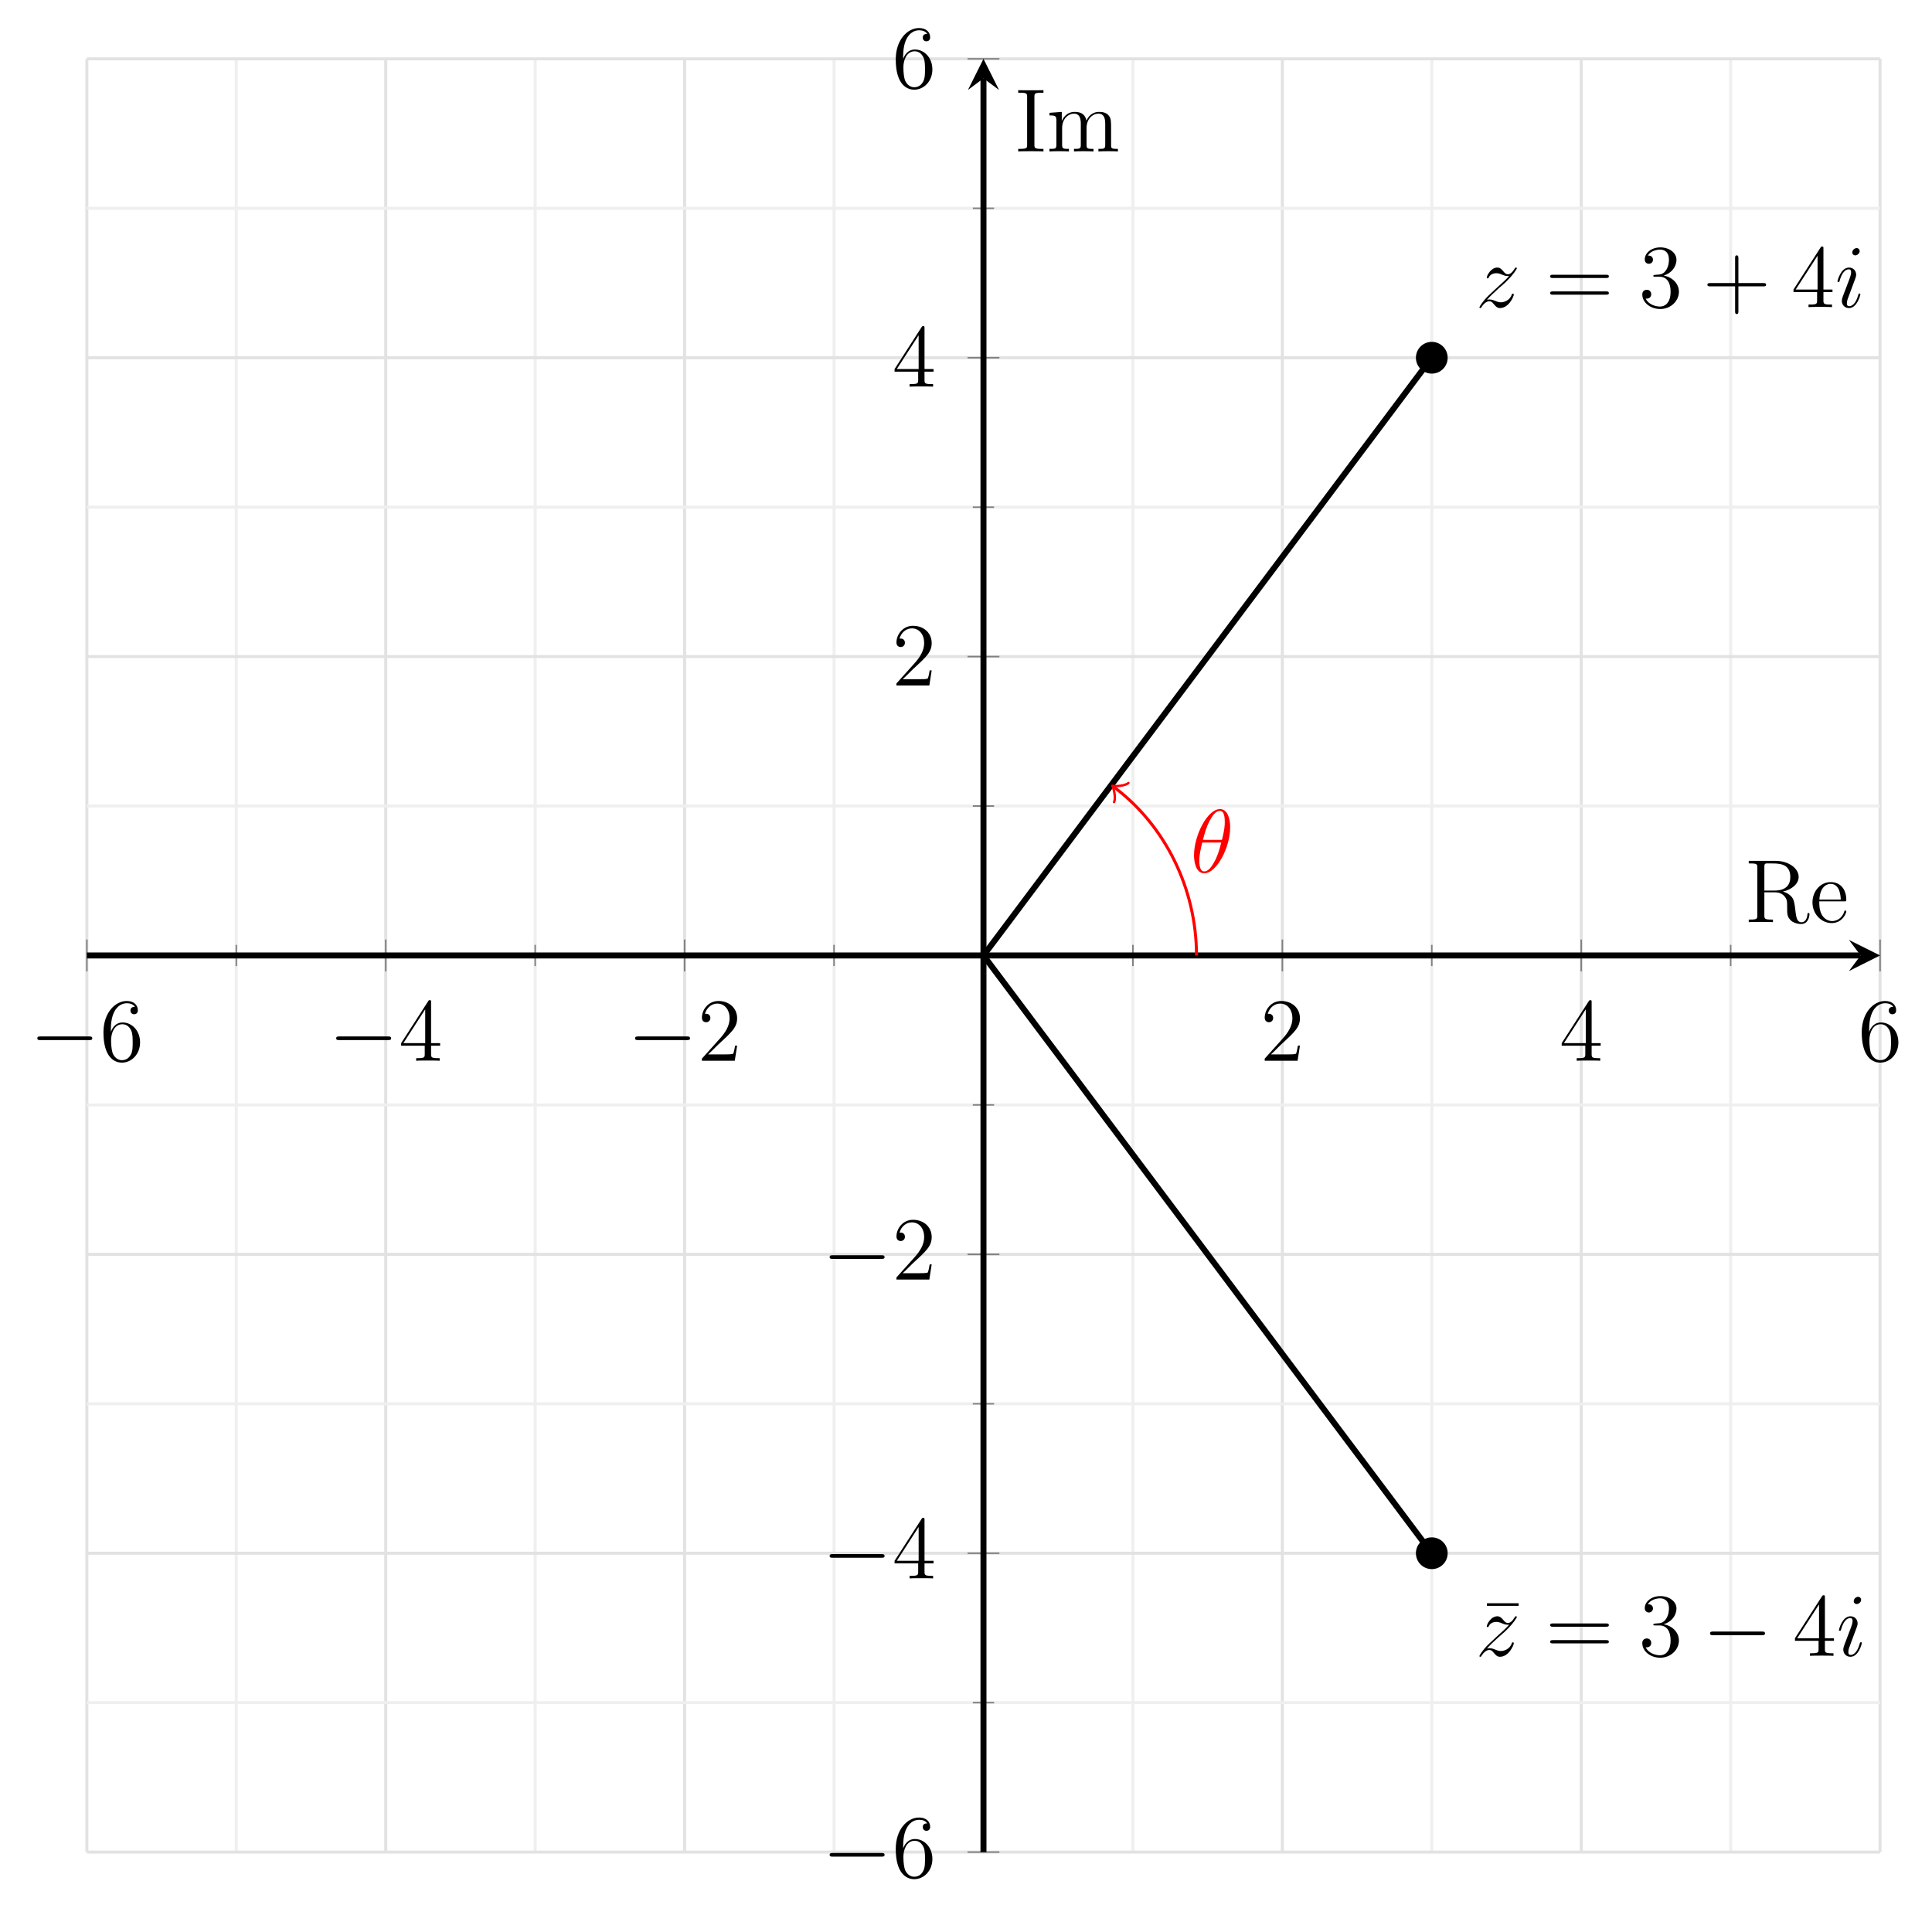
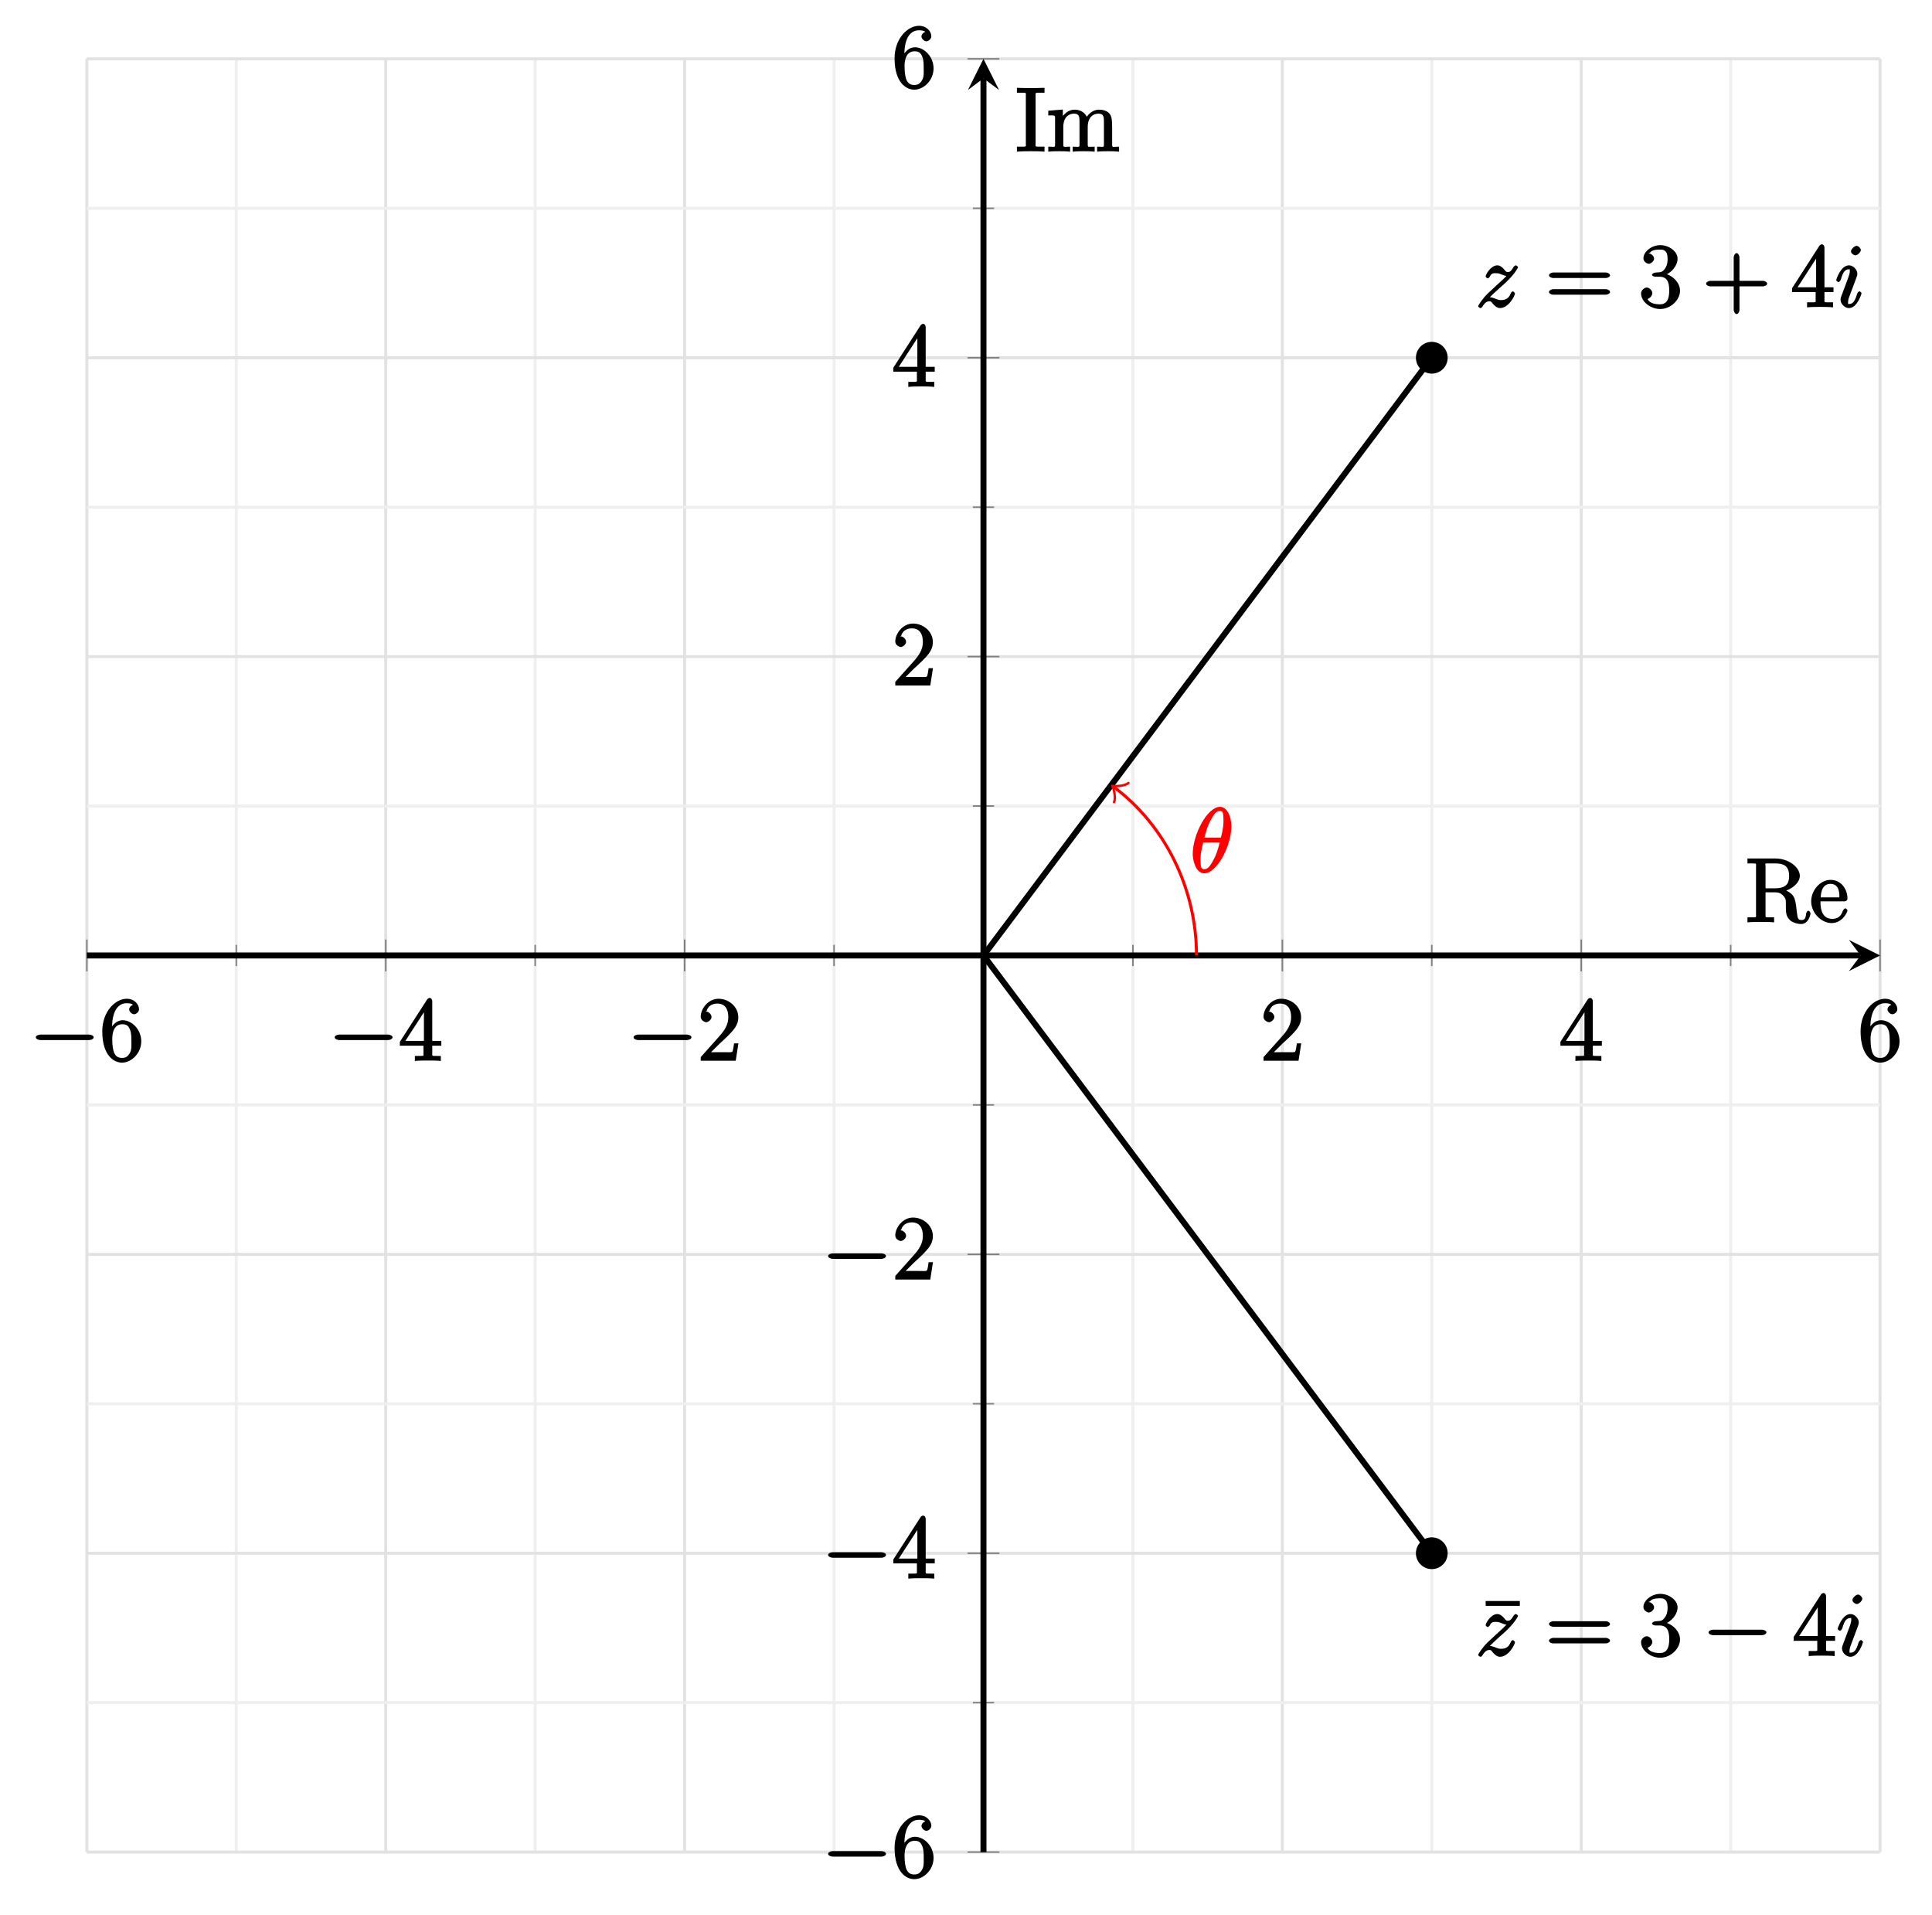
<svg xmlns="http://www.w3.org/2000/svg" xmlns:xlink="http://www.w3.org/1999/xlink" width="257.1pt" height="254.8pt" viewBox="0 0 257.1 254.8" version="1.1">
  <defs>
    <g>
      <symbol overflow="visible" id="glyph0-0">
        <path style="stroke:none;" d="" />
      </symbol>
      <symbol overflow="visible" id="glyph0-1">
-         <path style="stroke:none;" d="M 7.875 -2.75 C 8.078 -2.75 8.297 -2.75 8.297 -2.984 C 8.297 -3.234 8.078 -3.234 7.875 -3.234 L 1.406 -3.234 C 1.203 -3.234 0.984 -3.234 0.984 -2.984 C 0.984 -2.75 1.203 -2.75 1.406 -2.75 Z M 7.875 -2.75 " />
+         <path style="stroke:none;" d="M 7.875 -2.75 C 8.078 -2.75 8.484 -2.875 8.484 -3.125 C 8.484 -3.359 8.078 -3.484 7.875 -3.484 L 1.406 -3.484 C 1.203 -3.484 0.781 -3.359 0.781 -3.125 C 0.781 -2.875 1.203 -2.75 1.406 -2.75 Z M 7.875 -2.75 " />
      </symbol>
      <symbol overflow="visible" id="glyph1-0">
        <path style="stroke:none;" d="" />
      </symbol>
      <symbol overflow="visible" id="glyph1-1">
-         <path style="stroke:none;" d="M 1.469 -4.156 C 1.469 -7.188 2.938 -7.656 3.578 -7.656 C 4.016 -7.656 4.453 -7.531 4.672 -7.172 C 4.531 -7.172 4.078 -7.172 4.078 -6.688 C 4.078 -6.422 4.25 -6.188 4.562 -6.188 C 4.859 -6.188 5.062 -6.375 5.062 -6.719 C 5.062 -7.344 4.609 -7.953 3.578 -7.953 C 2.062 -7.953 0.484 -6.406 0.484 -3.781 C 0.484 -0.484 1.922 0.25 2.938 0.25 C 4.25 0.25 5.359 -0.891 5.359 -2.438 C 5.359 -4.031 4.25 -5.094 3.047 -5.094 C 1.984 -5.094 1.594 -4.172 1.469 -3.844 Z M 2.938 -0.078 C 2.188 -0.078 1.828 -0.734 1.719 -0.984 C 1.609 -1.297 1.5 -1.891 1.5 -2.719 C 1.5 -3.672 1.922 -4.859 3 -4.859 C 3.656 -4.859 4 -4.406 4.188 -4 C 4.375 -3.562 4.375 -2.969 4.375 -2.453 C 4.375 -1.844 4.375 -1.297 4.141 -0.844 C 3.844 -0.281 3.422 -0.078 2.938 -0.078 Z M 2.938 -0.078 " />
+         <path style="stroke:none;" d="M 1.625 -4.297 C 1.625 -7.328 2.938 -7.656 3.578 -7.656 C 4.016 -7.656 4.328 -7.562 4.391 -7.469 C 4.531 -7.469 3.906 -7.312 3.906 -6.828 C 3.906 -6.562 4.25 -6.188 4.562 -6.188 C 4.859 -6.188 5.219 -6.516 5.219 -6.859 C 5.219 -7.484 4.609 -8.25 3.578 -8.25 C 2.062 -8.25 0.328 -6.547 0.328 -3.922 C 0.328 -0.641 1.922 0.25 2.938 0.25 C 4.25 0.25 5.516 -1.031 5.516 -2.578 C 5.516 -4.172 4.25 -5.391 3.047 -5.391 C 1.984 -5.391 1.422 -4.312 1.297 -3.984 L 1.625 -3.984 Z M 2.938 -0.375 C 2.188 -0.375 1.984 -0.891 1.875 -1.141 C 1.766 -1.453 1.656 -2.031 1.656 -2.875 C 1.656 -3.812 1.922 -4.859 3 -4.859 C 3.656 -4.859 3.844 -4.547 4.016 -4.141 C 4.203 -3.703 4.203 -3.109 4.203 -2.594 C 4.203 -1.984 4.25 -1.547 4.031 -1.094 C 3.734 -0.531 3.422 -0.375 2.938 -0.375 Z M 2.938 -0.375 " />
      </symbol>
      <symbol overflow="visible" id="glyph1-2">
-         <path style="stroke:none;" d="M 4.312 -7.781 C 4.312 -8.016 4.312 -8.062 4.141 -8.062 C 4.047 -8.062 4.016 -8.062 3.922 -7.922 L 0.328 -2.344 L 0.328 -2 L 3.469 -2 L 3.469 -0.906 C 3.469 -0.469 3.438 -0.344 2.562 -0.344 L 2.328 -0.344 L 2.328 0 C 2.609 -0.031 3.547 -0.031 3.891 -0.031 C 4.219 -0.031 5.172 -0.031 5.453 0 L 5.453 -0.344 L 5.219 -0.344 C 4.344 -0.344 4.312 -0.469 4.312 -0.906 L 4.312 -2 L 5.516 -2 L 5.516 -2.344 L 4.312 -2.344 Z M 3.531 -6.844 L 3.531 -2.344 L 0.625 -2.344 Z M 3.531 -6.844 " />
+         <path style="stroke:none;" d="M 4.469 -7.922 C 4.469 -8.156 4.312 -8.359 4.141 -8.359 C 4.047 -8.359 3.891 -8.312 3.797 -8.172 L 0.156 -2.516 L 0.156 -2 L 3.297 -2 L 3.297 -1.047 C 3.297 -0.609 3.438 -0.641 2.562 -0.641 L 2.156 -0.641 L 2.156 0.031 C 2.609 -0.031 3.547 -0.031 3.891 -0.031 C 4.219 -0.031 5.172 -0.031 5.609 0.031 L 5.609 -0.641 L 5.219 -0.641 C 4.344 -0.641 4.469 -0.609 4.469 -1.047 L 4.469 -2 L 5.672 -2 L 5.672 -2.641 L 4.469 -2.641 Z M 3.359 -7 L 3.359 -2.641 L 0.891 -2.641 L 3.641 -6.891 Z M 3.359 -7 " />
      </symbol>
      <symbol overflow="visible" id="glyph1-3">
-         <path style="stroke:none;" d="M 5.266 -2.016 L 5 -2.016 C 4.953 -1.812 4.859 -1.141 4.75 -0.953 C 4.656 -0.844 3.984 -0.844 3.625 -0.844 L 1.406 -0.844 C 1.734 -1.125 2.469 -1.891 2.766 -2.172 C 4.594 -3.844 5.266 -4.469 5.266 -5.656 C 5.266 -7.031 4.172 -7.953 2.781 -7.953 C 1.406 -7.953 0.578 -6.766 0.578 -5.734 C 0.578 -5.125 1.109 -5.125 1.141 -5.125 C 1.406 -5.125 1.703 -5.312 1.703 -5.688 C 1.703 -6.031 1.484 -6.25 1.141 -6.25 C 1.047 -6.25 1.016 -6.25 0.984 -6.234 C 1.203 -7.047 1.859 -7.609 2.625 -7.609 C 3.641 -7.609 4.266 -6.75 4.266 -5.656 C 4.266 -4.641 3.688 -3.75 3 -2.984 L 0.578 -0.281 L 0.578 0 L 4.953 0 Z M 5.266 -2.016 " />
+         <path style="stroke:none;" d="M 5.266 -2.312 L 4.859 -2.312 C 4.797 -1.953 4.75 -1.406 4.625 -1.203 C 4.547 -1.094 3.984 -1.141 3.625 -1.141 L 1.406 -1.141 L 1.516 -0.891 C 1.844 -1.156 2.562 -1.922 2.875 -2.219 C 4.703 -3.891 5.422 -4.609 5.422 -5.797 C 5.422 -7.172 4.172 -8.25 2.781 -8.25 C 1.406 -8.25 0.422 -6.906 0.422 -5.875 C 0.422 -5.266 1.109 -5.125 1.141 -5.125 C 1.406 -5.125 1.859 -5.453 1.859 -5.828 C 1.859 -6.172 1.484 -6.547 1.141 -6.547 C 1.047 -6.547 1.016 -6.547 1.203 -6.609 C 1.359 -7.203 1.859 -7.609 2.625 -7.609 C 3.641 -7.609 4.094 -6.891 4.094 -5.797 C 4.094 -4.781 3.562 -4 2.875 -3.234 L 0.422 -0.484 L 0.422 0 L 5.078 0 L 5.438 -2.312 Z M 5.266 -2.312 " />
      </symbol>
      <symbol overflow="visible" id="glyph1-4">
-         <path style="stroke:none;" d="M 8.062 -3.875 C 8.234 -3.875 8.453 -3.875 8.453 -4.094 C 8.453 -4.312 8.25 -4.312 8.062 -4.312 L 1.031 -4.312 C 0.859 -4.312 0.641 -4.312 0.641 -4.094 C 0.641 -3.875 0.844 -3.875 1.031 -3.875 Z M 8.062 -1.656 C 8.234 -1.656 8.453 -1.656 8.453 -1.859 C 8.453 -2.094 8.25 -2.094 8.062 -2.094 L 1.031 -2.094 C 0.859 -2.094 0.641 -2.094 0.641 -1.875 C 0.641 -1.656 0.844 -1.656 1.031 -1.656 Z M 8.062 -1.656 " />
+         <path style="stroke:none;" d="M 8.062 -3.875 C 8.234 -3.875 8.609 -4.016 8.609 -4.234 C 8.609 -4.453 8.25 -4.609 8.062 -4.609 L 1.031 -4.609 C 0.859 -4.609 0.484 -4.453 0.484 -4.25 C 0.484 -4.016 0.844 -3.875 1.031 -3.875 Z M 8.062 -1.656 C 8.234 -1.656 8.609 -1.797 8.609 -2.016 C 8.609 -2.234 8.25 -2.391 8.062 -2.391 L 1.031 -2.391 C 0.859 -2.391 0.484 -2.234 0.484 -2.016 C 0.484 -1.797 0.844 -1.656 1.031 -1.656 Z M 8.062 -1.656 " />
      </symbol>
      <symbol overflow="visible" id="glyph1-5">
-         <path style="stroke:none;" d="M 2.203 -4.297 C 2 -4.281 1.953 -4.266 1.953 -4.156 C 1.953 -4.047 2.016 -4.047 2.219 -4.047 L 2.766 -4.047 C 3.797 -4.047 4.25 -3.203 4.25 -2.062 C 4.25 -0.484 3.438 -0.078 2.844 -0.078 C 2.266 -0.078 1.297 -0.344 0.938 -1.141 C 1.328 -1.078 1.672 -1.297 1.672 -1.719 C 1.672 -2.062 1.422 -2.312 1.094 -2.312 C 0.797 -2.312 0.484 -2.141 0.484 -1.688 C 0.484 -0.625 1.547 0.25 2.875 0.25 C 4.297 0.25 5.359 -0.844 5.359 -2.047 C 5.359 -3.141 4.469 -4 3.328 -4.203 C 4.359 -4.5 5.031 -5.375 5.031 -6.312 C 5.031 -7.25 4.047 -7.953 2.891 -7.953 C 1.703 -7.953 0.812 -7.219 0.812 -6.344 C 0.812 -5.875 1.188 -5.766 1.359 -5.766 C 1.609 -5.766 1.906 -5.953 1.906 -6.312 C 1.906 -6.688 1.609 -6.859 1.344 -6.859 C 1.281 -6.859 1.25 -6.859 1.219 -6.844 C 1.672 -7.656 2.797 -7.656 2.859 -7.656 C 3.25 -7.656 4.031 -7.484 4.031 -6.312 C 4.031 -6.078 4 -5.422 3.641 -4.906 C 3.281 -4.375 2.875 -4.344 2.562 -4.328 Z M 2.203 -4.297 " />
+         <path style="stroke:none;" d="M 2.203 -4.594 C 2 -4.578 1.781 -4.406 1.781 -4.297 C 1.781 -4.188 2.016 -4.047 2.219 -4.047 L 2.766 -4.047 C 3.797 -4.047 4.078 -3.344 4.078 -2.203 C 4.078 -0.641 3.438 -0.375 2.844 -0.375 C 2.266 -0.375 1.453 -0.484 1.188 -1.094 C 1.328 -1.078 1.828 -1.438 1.828 -1.859 C 1.828 -2.219 1.422 -2.609 1.094 -2.609 C 0.797 -2.609 0.328 -2.281 0.328 -1.828 C 0.328 -0.766 1.547 0.25 2.875 0.25 C 4.297 0.25 5.516 -0.984 5.516 -2.188 C 5.516 -3.281 4.469 -4.297 3.328 -4.5 L 3.328 -4.203 C 4.359 -4.5 5.188 -5.516 5.188 -6.453 C 5.188 -7.406 4.047 -8.25 2.891 -8.25 C 1.703 -8.25 0.641 -7.359 0.641 -6.484 C 0.641 -6.016 1.188 -5.766 1.359 -5.766 C 1.609 -5.766 2.062 -6.094 2.062 -6.453 C 2.062 -6.844 1.609 -7.156 1.344 -7.156 C 1.281 -7.156 1.25 -7.156 1.531 -7.25 C 1.781 -7.703 2.797 -7.656 2.859 -7.656 C 3.25 -7.656 3.859 -7.625 3.859 -6.453 C 3.859 -6.234 3.875 -5.672 3.531 -5.156 C 3.172 -4.625 2.875 -4.641 2.562 -4.625 Z M 2.203 -4.594 " />
      </symbol>
      <symbol overflow="visible" id="glyph1-6">
-         <path style="stroke:none;" d="M 4.766 -2.766 L 8.062 -2.766 C 8.234 -2.766 8.453 -2.766 8.453 -2.969 C 8.453 -3.203 8.25 -3.203 8.062 -3.203 L 4.766 -3.203 L 4.766 -6.5 C 4.766 -6.672 4.766 -6.891 4.547 -6.891 C 4.328 -6.891 4.328 -6.688 4.328 -6.5 L 4.328 -3.203 L 1.031 -3.203 C 0.859 -3.203 0.641 -3.203 0.641 -2.984 C 0.641 -2.766 0.844 -2.766 1.031 -2.766 L 4.328 -2.766 L 4.328 0.531 C 4.328 0.703 4.328 0.922 4.547 0.922 C 4.766 0.922 4.766 0.719 4.766 0.531 Z M 4.766 -2.766 " />
+         <path style="stroke:none;" d="M 4.766 -2.766 L 8.062 -2.766 C 8.234 -2.766 8.609 -2.906 8.609 -3.125 C 8.609 -3.344 8.25 -3.5 8.062 -3.5 L 4.922 -3.5 L 4.922 -6.641 C 4.922 -6.812 4.766 -7.188 4.547 -7.188 C 4.328 -7.188 4.156 -6.828 4.156 -6.641 L 4.156 -3.5 L 1.031 -3.5 C 0.859 -3.5 0.484 -3.344 0.484 -3.125 C 0.484 -2.906 0.844 -2.766 1.031 -2.766 L 4.156 -2.766 L 4.156 0.391 C 4.156 0.562 4.328 0.922 4.547 0.922 C 4.766 0.922 4.922 0.578 4.922 0.391 L 4.922 -2.766 Z M 4.766 -2.766 " />
      </symbol>
      <symbol overflow="visible" id="glyph1-7">
-         <path style="stroke:none;" d="M 5.031 -6.656 L 5.031 -7 L 0.812 -7 L 0.812 -6.656 Z M 5.031 -6.656 " />
+         <path style="stroke:none;" d="M 5.188 -6.797 L 5.188 -7.297 L 0.641 -7.297 L 0.641 -6.656 L 5.188 -6.656 Z M 5.188 -6.797 " />
      </symbol>
      <symbol overflow="visible" id="glyph2-0">
        <path style="stroke:none;" d="" />
      </symbol>
      <symbol overflow="visible" id="glyph2-1">
-         <path style="stroke:none;" d="M 1.516 -0.969 C 2.031 -1.547 2.453 -1.922 3.047 -2.469 C 3.766 -3.078 4.078 -3.375 4.25 -3.562 C 5.078 -4.391 5.5 -5.078 5.5 -5.172 C 5.5 -5.266 5.406 -5.266 5.375 -5.266 C 5.297 -5.266 5.266 -5.219 5.219 -5.141 C 4.906 -4.625 4.625 -4.375 4.312 -4.375 C 4.062 -4.375 3.938 -4.484 3.703 -4.766 C 3.453 -5.062 3.25 -5.266 2.906 -5.266 C 2.031 -5.266 1.5 -4.188 1.5 -3.938 C 1.5 -3.891 1.516 -3.828 1.625 -3.828 C 1.719 -3.828 1.734 -3.875 1.766 -3.953 C 1.969 -4.438 2.547 -4.516 2.766 -4.516 C 3.031 -4.516 3.266 -4.438 3.516 -4.328 C 3.969 -4.141 4.156 -4.141 4.281 -4.141 C 4.359 -4.141 4.406 -4.141 4.469 -4.141 C 4.078 -3.688 3.438 -3.109 2.891 -2.625 L 1.688 -1.5 C 0.953 -0.766 0.516 -0.062 0.516 0.031 C 0.516 0.094 0.578 0.125 0.641 0.125 C 0.719 0.125 0.734 0.109 0.812 -0.031 C 1 -0.328 1.391 -0.781 1.828 -0.781 C 2.078 -0.781 2.203 -0.688 2.438 -0.391 C 2.672 -0.125 2.875 0.125 3.25 0.125 C 4.422 0.125 5.094 -1.406 5.094 -1.672 C 5.094 -1.719 5.078 -1.797 4.953 -1.797 C 4.859 -1.797 4.859 -1.75 4.812 -1.625 C 4.547 -0.922 3.844 -0.641 3.375 -0.641 C 3.125 -0.641 2.891 -0.719 2.641 -0.828 C 2.156 -1.016 2.031 -1.016 1.875 -1.016 C 1.75 -1.016 1.625 -1.016 1.516 -0.969 Z M 1.516 -0.969 " />
+         <path style="stroke:none;" d="M 1.625 -1 C 2.141 -1.594 2.562 -1.953 3.156 -2.5 C 3.875 -3.125 4.188 -3.422 4.344 -3.594 C 5.188 -4.422 5.656 -5.219 5.656 -5.312 C 5.656 -5.422 5.406 -5.562 5.375 -5.562 C 5.297 -5.562 5.156 -5.469 5.094 -5.391 C 4.797 -4.875 4.625 -4.672 4.312 -4.672 C 4.062 -4.672 4.047 -4.734 3.812 -5.016 C 3.562 -5.312 3.25 -5.562 2.906 -5.562 C 2.031 -5.562 1.344 -4.328 1.344 -4.078 C 1.344 -4.047 1.516 -3.828 1.625 -3.828 C 1.719 -3.828 1.891 -4.016 1.922 -4.094 C 2.125 -4.578 2.547 -4.516 2.766 -4.516 C 3.031 -4.516 3.266 -4.438 3.516 -4.328 C 3.969 -4.141 4.156 -4.141 4.281 -4.141 C 4.359 -4.141 4.406 -4.141 4.469 -4.141 L 4.344 -4.406 C 3.953 -3.938 3.312 -3.359 2.766 -2.875 L 1.562 -1.75 C 0.844 -1.016 0.344 -0.203 0.344 -0.125 C 0.344 -0.047 0.578 0.125 0.641 0.125 C 0.719 0.125 0.844 0.078 0.922 -0.078 C 1.109 -0.375 1.391 -0.781 1.828 -0.781 C 2.078 -0.781 2.078 -0.734 2.312 -0.438 C 2.547 -0.172 2.875 0.125 3.25 0.125 C 4.422 0.125 5.25 -1.547 5.25 -1.812 C 5.25 -1.859 5.078 -2.094 4.953 -2.094 C 4.859 -2.094 4.688 -1.891 4.656 -1.766 C 4.391 -1.062 3.844 -0.938 3.375 -0.938 C 3.125 -0.938 2.891 -1.016 2.641 -1.125 C 2.156 -1.312 2.031 -1.312 1.875 -1.312 C 1.75 -1.312 1.625 -1.312 1.516 -1.266 Z M 1.625 -1 " />
      </symbol>
      <symbol overflow="visible" id="glyph2-2">
-         <path style="stroke:none;" d="M 3.375 -1.703 C 3.375 -1.766 3.328 -1.812 3.266 -1.812 C 3.156 -1.812 3.141 -1.781 3.078 -1.578 C 2.766 -0.484 2.281 -0.125 1.891 -0.125 C 1.75 -0.125 1.578 -0.156 1.578 -0.516 C 1.578 -0.844 1.719 -1.188 1.859 -1.547 L 2.688 -3.781 C 2.719 -3.875 2.812 -4.094 2.812 -4.312 C 2.812 -4.812 2.453 -5.266 1.859 -5.266 C 0.766 -5.266 0.328 -3.531 0.328 -3.438 C 0.328 -3.391 0.375 -3.328 0.453 -3.328 C 0.562 -3.328 0.578 -3.375 0.625 -3.547 C 0.906 -4.547 1.359 -5.031 1.828 -5.031 C 1.938 -5.031 2.141 -5.016 2.141 -4.641 C 2.141 -4.328 1.984 -3.938 1.891 -3.672 L 1.047 -1.453 C 0.984 -1.25 0.906 -1.062 0.906 -0.844 C 0.906 -0.312 1.281 0.125 1.859 0.125 C 2.953 0.125 3.375 -1.625 3.375 -1.703 Z M 3.281 -7.453 C 3.281 -7.641 3.141 -7.859 2.875 -7.859 C 2.609 -7.859 2.297 -7.594 2.297 -7.281 C 2.297 -6.984 2.547 -6.891 2.688 -6.891 C 3.016 -6.891 3.281 -7.203 3.281 -7.453 Z M 3.281 -7.453 " />
+         <path style="stroke:none;" d="M 3.531 -1.859 C 3.531 -1.906 3.328 -2.109 3.266 -2.109 C 3.156 -2.109 2.969 -1.922 2.922 -1.719 C 2.609 -0.641 2.281 -0.422 1.891 -0.422 C 1.75 -0.422 1.734 -0.297 1.734 -0.656 C 1.734 -0.984 1.875 -1.344 2.016 -1.703 L 2.844 -3.922 C 2.875 -4.016 2.969 -4.234 2.969 -4.453 C 2.969 -4.953 2.453 -5.562 1.859 -5.562 C 0.766 -5.562 0.156 -3.688 0.156 -3.578 C 0.156 -3.531 0.375 -3.328 0.453 -3.328 C 0.562 -3.328 0.734 -3.531 0.781 -3.688 C 1.062 -4.703 1.359 -5.031 1.828 -5.031 C 1.938 -5.031 1.969 -5.156 1.969 -4.781 C 1.969 -4.469 1.812 -4.078 1.719 -3.812 L 0.891 -1.594 C 0.812 -1.406 0.734 -1.203 0.734 -0.984 C 0.734 -0.453 1.281 0.125 1.859 0.125 C 2.953 0.125 3.531 -1.766 3.531 -1.859 Z M 3.438 -7.609 C 3.438 -7.781 3.141 -8.156 2.875 -8.156 C 2.609 -8.156 2.125 -7.734 2.125 -7.422 C 2.125 -7.125 2.547 -6.891 2.688 -6.891 C 3.016 -6.891 3.438 -7.344 3.438 -7.609 Z M 3.438 -7.609 " />
      </symbol>
      <symbol overflow="visible" id="glyph2-3">
-         <path style="stroke:none;" d="M 5.297 -6.016 C 5.297 -7.234 4.906 -8.422 3.938 -8.422 C 2.266 -8.422 0.484 -4.906 0.484 -2.281 C 0.484 -1.734 0.594 0.125 1.859 0.125 C 3.484 0.125 5.297 -3.297 5.297 -6.016 Z M 1.672 -4.328 C 1.859 -5.031 2.109 -6.031 2.578 -6.891 C 2.969 -7.609 3.391 -8.172 3.922 -8.172 C 4.312 -8.172 4.578 -7.844 4.578 -6.688 C 4.578 -6.266 4.547 -5.672 4.203 -4.328 Z M 4.109 -3.969 C 3.812 -2.797 3.562 -2.047 3.125 -1.297 C 2.781 -0.688 2.359 -0.125 1.859 -0.125 C 1.5 -0.125 1.188 -0.406 1.188 -1.594 C 1.188 -2.359 1.391 -3.172 1.578 -3.969 Z M 4.109 -3.969 " />
+         <path style="stroke:none;" d="M 5.453 -6.156 C 5.453 -7.375 4.906 -8.719 3.938 -8.719 C 2.266 -8.719 0.312 -5.062 0.312 -2.422 C 0.312 -1.875 0.594 0.125 1.859 0.125 C 3.484 0.125 5.453 -3.438 5.453 -6.156 Z M 1.828 -4.469 C 2.016 -5.172 2.219 -6.078 2.688 -6.922 C 3.078 -7.641 3.391 -8.172 3.922 -8.172 C 4.312 -8.172 4.406 -7.984 4.406 -6.844 C 4.406 -6.406 4.375 -5.812 4.062 -4.625 L 1.859 -4.625 Z M 3.938 -4.109 C 3.641 -2.938 3.438 -2.297 3.016 -1.547 C 2.672 -0.938 2.359 -0.422 1.859 -0.422 C 1.5 -0.422 1.344 -0.547 1.344 -1.734 C 1.344 -2.516 1.547 -3.328 1.703 -3.969 L 3.906 -3.969 Z M 3.938 -4.109 " />
      </symbol>
      <symbol overflow="visible" id="glyph3-0">
        <path style="stroke:none;" d="" />
      </symbol>
      <symbol overflow="visible" id="glyph3-1">
-         <path style="stroke:none;" d="M 8.578 -1.047 C 8.578 -1.109 8.578 -1.219 8.438 -1.219 C 8.312 -1.219 8.312 -1.141 8.312 -1.031 C 8.25 -0.312 7.906 0.016 7.516 0.016 C 6.969 0.016 6.844 -0.547 6.75 -1.188 L 6.641 -2.078 C 6.547 -2.672 6.5 -3.062 6.141 -3.438 C 6.016 -3.562 5.703 -3.891 5.047 -4.062 C 6.234 -4.344 7.141 -5.094 7.141 -6.016 C 7.141 -7.172 5.797 -8.156 4.078 -8.156 L 0.5 -8.156 L 0.5 -7.812 L 0.734 -7.812 C 1.609 -7.812 1.641 -7.703 1.641 -7.25 L 1.641 -0.906 C 1.641 -0.469 1.609 -0.344 0.734 -0.344 L 0.5 -0.344 L 0.5 0 C 0.781 -0.031 1.75 -0.031 2.109 -0.031 C 2.453 -0.031 3.438 -0.031 3.719 0 L 3.719 -0.344 L 3.484 -0.344 C 2.625 -0.344 2.578 -0.469 2.578 -0.906 L 2.578 -3.969 L 3.969 -3.969 C 4.438 -3.969 4.875 -3.844 5.203 -3.5 C 5.609 -3.047 5.609 -2.797 5.609 -1.969 C 5.609 -1.031 5.609 -0.719 6.125 -0.203 C 6.312 -0.031 6.812 0.25 7.484 0.25 C 8.422 0.25 8.578 -0.781 8.578 -1.047 Z M 6.031 -6.016 C 6.031 -4.969 5.469 -4.203 3.922 -4.203 L 2.578 -4.203 L 2.578 -7.344 C 2.578 -7.609 2.578 -7.75 2.828 -7.812 C 2.938 -7.812 3.297 -7.812 3.531 -7.812 C 4.5 -7.812 6.031 -7.812 6.031 -6.016 Z M 6.031 -6.016 " />
+         <path style="stroke:none;" d="M 8.719 -1.188 C 8.719 -1.25 8.578 -1.516 8.438 -1.516 C 8.312 -1.516 8.156 -1.297 8.141 -1.172 C 8.078 -0.453 7.906 -0.281 7.516 -0.281 C 6.969 -0.281 7 -0.688 6.906 -1.328 L 6.797 -2.219 C 6.703 -2.828 6.609 -3.312 6.25 -3.688 C 6.125 -3.812 5.703 -4.188 5.047 -4.359 L 5.047 -4.062 C 6.234 -4.344 7.297 -5.234 7.297 -6.156 C 7.297 -7.312 5.797 -8.469 4.078 -8.469 L 0.328 -8.469 L 0.328 -7.812 L 0.734 -7.812 C 1.609 -7.812 1.469 -7.844 1.469 -7.406 L 1.469 -1.047 C 1.469 -0.609 1.609 -0.641 0.734 -0.641 L 0.328 -0.641 L 0.328 0.031 C 0.781 -0.031 1.75 -0.031 2.109 -0.031 C 2.453 -0.031 3.438 -0.031 3.875 0.031 L 3.875 -0.641 L 3.484 -0.641 C 2.625 -0.641 2.734 -0.609 2.734 -1.047 L 2.734 -3.969 L 3.969 -3.969 C 4.438 -3.969 4.75 -3.875 5.078 -3.531 C 5.484 -3.078 5.438 -2.938 5.438 -2.109 C 5.438 -1.172 5.484 -0.75 6.016 -0.234 C 6.188 -0.062 6.812 0.25 7.484 0.25 C 8.422 0.25 8.719 -0.938 8.719 -1.188 Z M 5.875 -6.156 C 5.875 -5.109 5.469 -4.5 3.922 -4.5 L 2.734 -4.5 L 2.734 -7.484 C 2.734 -7.75 2.578 -7.75 2.828 -7.812 C 2.938 -7.812 3.297 -7.812 3.531 -7.812 C 4.5 -7.812 5.875 -7.953 5.875 -6.156 Z M 5.875 -6.156 " />
      </symbol>
      <symbol overflow="visible" id="glyph3-2">
-         <path style="stroke:none;" d="M 4.859 -1.422 C 4.859 -1.5 4.812 -1.547 4.734 -1.547 C 4.641 -1.547 4.609 -1.484 4.594 -1.422 C 4.281 -0.422 3.484 -0.141 2.969 -0.141 C 2.469 -0.141 1.266 -0.484 1.266 -2.547 L 1.266 -2.766 L 4.578 -2.766 C 4.844 -2.766 4.859 -2.766 4.859 -3 C 4.859 -4.203 4.219 -5.328 2.766 -5.328 C 1.406 -5.328 0.359 -4.094 0.359 -2.625 C 0.359 -1.047 1.578 0.125 2.906 0.125 C 4.328 0.125 4.859 -1.172 4.859 -1.422 Z M 4.125 -3 L 1.281 -3 C 1.375 -4.875 2.422 -5.094 2.766 -5.094 C 4.047 -5.094 4.109 -3.406 4.125 -3 Z M 4.125 -3 " />
+         <path style="stroke:none;" d="M 5.016 -1.562 C 5.016 -1.641 4.812 -1.844 4.734 -1.844 C 4.641 -1.844 4.453 -1.625 4.422 -1.562 C 4.109 -0.562 3.484 -0.438 2.969 -0.438 C 2.469 -0.438 1.422 -0.625 1.422 -2.688 L 1.422 -2.766 L 4.578 -2.766 C 4.844 -2.766 5.016 -2.922 5.016 -3.141 C 5.016 -4.344 4.219 -5.625 2.766 -5.625 C 1.406 -5.625 0.188 -4.25 0.188 -2.766 C 0.188 -1.188 1.578 0.125 2.906 0.125 C 4.328 0.125 5.016 -1.312 5.016 -1.562 Z M 4.125 -3.297 L 1.453 -3.297 C 1.531 -5.016 2.422 -5.094 2.766 -5.094 C 4.047 -5.094 3.938 -3.547 3.938 -3.297 Z M 4.125 -3.297 " />
      </symbol>
      <symbol overflow="visible" id="glyph3-3">
-         <path style="stroke:none;" d="M 3.797 0 L 3.797 -0.344 L 3.531 -0.344 C 2.625 -0.344 2.594 -0.469 2.594 -0.906 L 2.594 -7.25 C 2.594 -7.703 2.625 -7.812 3.531 -7.812 L 3.797 -7.812 L 3.797 -8.156 C 3.5 -8.141 2.469 -8.141 2.109 -8.141 C 1.75 -8.141 0.719 -8.141 0.438 -8.156 L 0.438 -7.812 L 0.688 -7.812 C 1.594 -7.812 1.625 -7.703 1.625 -7.25 L 1.625 -0.906 C 1.625 -0.469 1.594 -0.344 0.688 -0.344 L 0.438 -0.344 L 0.438 0 C 0.719 -0.031 1.75 -0.031 2.109 -0.031 C 2.469 -0.031 3.5 -0.031 3.797 0 Z M 3.797 0 " />
+         <path style="stroke:none;" d="M 3.938 -0.141 L 3.938 -0.641 L 3.531 -0.641 C 2.625 -0.641 2.75 -0.609 2.75 -1.047 L 2.75 -7.406 C 2.75 -7.844 2.625 -7.812 3.531 -7.812 L 3.938 -7.812 L 3.938 -8.469 C 3.5 -8.438 2.469 -8.438 2.109 -8.438 C 1.75 -8.438 0.719 -8.438 0.266 -8.469 L 0.266 -7.812 L 0.688 -7.812 C 1.594 -7.812 1.453 -7.844 1.453 -7.406 L 1.453 -1.047 C 1.453 -0.609 1.594 -0.641 0.688 -0.641 L 0.266 -0.641 L 0.266 0.031 C 0.719 -0.031 1.75 -0.031 2.109 -0.031 C 2.469 -0.031 3.5 -0.031 3.938 0.031 Z M 3.938 -0.141 " />
      </symbol>
      <symbol overflow="visible" id="glyph3-4">
-         <path style="stroke:none;" d="M 9.484 0 L 9.484 -0.344 C 8.875 -0.344 8.578 -0.344 8.578 -0.703 L 8.578 -2.906 C 8.578 -4.016 8.578 -4.344 8.297 -4.734 C 7.953 -5.203 7.391 -5.266 6.984 -5.266 C 5.984 -5.266 5.484 -4.547 5.297 -4.094 C 5.125 -5.016 4.484 -5.266 3.734 -5.266 C 2.562 -5.266 2.109 -4.281 2.016 -4.047 L 2.016 -5.266 L 0.375 -5.141 L 0.375 -4.797 C 1.188 -4.797 1.297 -4.703 1.297 -4.125 L 1.297 -0.891 C 1.297 -0.344 1.156 -0.344 0.375 -0.344 L 0.375 0 C 0.688 -0.031 1.344 -0.031 1.672 -0.031 C 2.016 -0.031 2.672 -0.031 2.969 0 L 2.969 -0.344 C 2.219 -0.344 2.062 -0.344 2.062 -0.891 L 2.062 -3.109 C 2.062 -4.359 2.891 -5.031 3.641 -5.031 C 4.375 -5.031 4.547 -4.422 4.547 -3.688 L 4.547 -0.891 C 4.547 -0.344 4.406 -0.344 3.641 -0.344 L 3.641 0 C 3.938 -0.031 4.594 -0.031 4.922 -0.031 C 5.266 -0.031 5.922 -0.031 6.234 0 L 6.234 -0.344 C 5.469 -0.344 5.312 -0.344 5.312 -0.891 L 5.312 -3.109 C 5.312 -4.359 6.141 -5.031 6.891 -5.031 C 7.625 -5.031 7.797 -4.422 7.797 -3.688 L 7.797 -0.891 C 7.797 -0.344 7.656 -0.344 6.891 -0.344 L 6.891 0 C 7.203 -0.031 7.844 -0.031 8.172 -0.031 C 8.516 -0.031 9.172 -0.031 9.484 0 Z M 9.484 0 " />
+         <path style="stroke:none;" d="M 9.641 -0.141 L 9.641 -0.641 C 8.875 -0.641 8.734 -0.484 8.719 -0.844 L 8.719 -3.047 C 8.719 -4.156 8.672 -4.609 8.406 -4.984 C 8.062 -5.453 7.391 -5.562 6.984 -5.562 C 5.984 -5.562 5.312 -4.703 5.125 -4.234 L 5.453 -4.234 C 5.281 -5.156 4.484 -5.562 3.734 -5.562 C 2.562 -5.562 1.953 -4.422 1.906 -4.344 L 2.156 -4.344 L 2.156 -5.578 L 0.219 -5.422 L 0.219 -4.797 C 1.188 -4.797 1.125 -4.859 1.125 -4.266 L 1.125 -1.031 C 1.125 -0.484 1.156 -0.641 0.219 -0.641 L 0.219 0.031 C 0.688 -0.031 1.344 -0.031 1.672 -0.031 C 2.016 -0.031 2.672 -0.031 3.125 0.031 L 3.125 -0.641 C 2.219 -0.641 2.219 -0.484 2.219 -1.031 L 2.219 -3.25 C 2.219 -4.5 2.891 -5.031 3.641 -5.031 C 4.375 -5.031 4.375 -4.562 4.375 -3.844 L 4.375 -1.031 C 4.375 -0.484 4.406 -0.641 3.469 -0.641 L 3.469 0.031 C 3.938 -0.031 4.594 -0.031 4.922 -0.031 C 5.266 -0.031 5.922 -0.031 6.391 0.031 L 6.391 -0.641 C 5.469 -0.641 5.469 -0.484 5.469 -1.031 L 5.469 -3.25 C 5.469 -4.5 6.141 -5.031 6.891 -5.031 C 7.625 -5.031 7.625 -4.562 7.625 -3.844 L 7.625 -1.031 C 7.625 -0.484 7.656 -0.641 6.719 -0.641 L 6.719 0.031 C 7.203 -0.031 7.844 -0.031 8.172 -0.031 C 8.516 -0.031 9.172 -0.031 9.641 0.031 Z M 9.641 -0.141 " />
      </symbol>
    </g>
  </defs>
  <g id="surface1">
    <path style="fill:none;stroke-width:0.399;stroke-linecap:butt;stroke-linejoin:miter;stroke:rgb(93.799%,93.799%,93.799%);stroke-opacity:1;stroke-miterlimit:10;" d="M -99.431 -119.316 L -99.431 119.317 M -59.657 -119.316 L -59.657 119.317 M -19.888 -119.316 L -19.888 119.317 M 19.886 -119.316 L 19.886 119.317 M 59.659 -119.316 L 59.659 119.317 M 99.433 -119.316 L 99.433 119.317 " transform="matrix(1,0,0,-1,130.876,127.149)" />
    <path style="fill:none;stroke-width:0.399;stroke-linecap:butt;stroke-linejoin:miter;stroke:rgb(88.699%,88.699%,88.699%);stroke-opacity:1;stroke-miterlimit:10;" d="M -119.317 -119.316 L -119.317 119.317 M -79.544 -119.316 L -79.544 119.317 M -39.771 -119.316 L -39.771 119.317 M 39.772 -119.316 L 39.772 119.317 M 79.546 -119.316 L 79.546 119.317 M 119.315 -119.316 L 119.315 119.317 " transform="matrix(1,0,0,-1,130.876,127.149)" />
    <path style="fill:none;stroke-width:0.399;stroke-linecap:butt;stroke-linejoin:miter;stroke:rgb(93.799%,93.799%,93.799%);stroke-opacity:1;stroke-miterlimit:10;" d="M -119.317 -99.429 L 119.315 -99.429 M -119.317 -59.66 L 119.315 -59.66 M -119.317 -19.886 L 119.315 -19.886 M -119.317 19.887 L 119.315 19.887 M -119.317 59.657 L 119.315 59.657 M -119.317 99.43 L 119.315 99.43 " transform="matrix(1,0,0,-1,130.876,127.149)" />
    <path style="fill:none;stroke-width:0.399;stroke-linecap:butt;stroke-linejoin:miter;stroke:rgb(88.699%,88.699%,88.699%);stroke-opacity:1;stroke-miterlimit:10;" d="M -119.317 -119.316 L 119.315 -119.316 M -119.317 -79.546 L 119.315 -79.546 M -119.317 -39.773 L 119.315 -39.773 M -119.317 39.774 L 119.315 39.774 M -119.317 79.544 L 119.315 79.544 M -119.317 119.317 L 119.315 119.317 " transform="matrix(1,0,0,-1,130.876,127.149)" />
    <path style="fill:none;stroke-width:0.199;stroke-linecap:butt;stroke-linejoin:miter;stroke:rgb(50%,50%,50%);stroke-opacity:1;stroke-miterlimit:10;" d="M -99.431 -1.413 L -99.431 1.415 M -59.657 -1.413 L -59.657 1.415 M -19.888 -1.413 L -19.888 1.415 M 19.886 -1.413 L 19.886 1.415 M 59.659 -1.413 L 59.659 1.415 M 99.433 -1.413 L 99.433 1.415 " transform="matrix(1,0,0,-1,130.876,127.149)" />
    <path style="fill:none;stroke-width:0.199;stroke-linecap:butt;stroke-linejoin:miter;stroke:rgb(50%,50%,50%);stroke-opacity:1;stroke-miterlimit:10;" d="M -119.317 -2.121 L -119.317 2.122 M -79.544 -2.121 L -79.544 2.122 M -39.771 -2.121 L -39.771 2.122 M 39.772 -2.121 L 39.772 2.122 M 79.546 -2.121 L 79.546 2.122 M 119.315 -2.121 L 119.315 2.122 " transform="matrix(1,0,0,-1,130.876,127.149)" />
    <path style="fill:none;stroke-width:0.199;stroke-linecap:butt;stroke-linejoin:miter;stroke:rgb(50%,50%,50%);stroke-opacity:1;stroke-miterlimit:10;" d="M -1.415 -99.429 L 1.413 -99.429 M -1.415 -59.66 L 1.413 -59.66 M -1.415 -19.886 L 1.413 -19.886 M -1.415 19.887 L 1.413 19.887 M -1.415 59.657 L 1.413 59.657 M -1.415 99.43 L 1.413 99.43 " transform="matrix(1,0,0,-1,130.876,127.149)" />
    <path style="fill:none;stroke-width:0.199;stroke-linecap:butt;stroke-linejoin:miter;stroke:rgb(50%,50%,50%);stroke-opacity:1;stroke-miterlimit:10;" d="M -2.122 -119.316 L 2.12 -119.316 M -2.122 -79.546 L 2.12 -79.546 M -2.122 -39.773 L 2.12 -39.773 M -2.122 39.774 L 2.12 39.774 M -2.122 79.544 L 2.12 79.544 M -2.122 119.317 L 2.12 119.317 " transform="matrix(1,0,0,-1,130.876,127.149)" />
    <path style="fill:none;stroke-width:0.797;stroke-linecap:butt;stroke-linejoin:miter;stroke:rgb(0%,0%,0%);stroke-opacity:1;stroke-miterlimit:10;" d="M -119.317 0.001 L 116.726 0.001 " transform="matrix(1,0,0,-1,130.876,127.149)" />
    <path style=" stroke:none;fill-rule:nonzero;fill:rgb(0%,0%,0%);fill-opacity:1;" d="M 250.191 127.148 L 246.047 125.078 L 247.602 127.148 L 246.047 129.223 " />
    <path style="fill:none;stroke-width:0.797;stroke-linecap:butt;stroke-linejoin:miter;stroke:rgb(0%,0%,0%);stroke-opacity:1;stroke-miterlimit:10;" d="M -0.001 -119.316 L -0.001 116.727 " transform="matrix(1,0,0,-1,130.876,127.149)" />
    <path style=" stroke:none;fill-rule:nonzero;fill:rgb(0%,0%,0%);fill-opacity:1;" d="M 130.875 7.832 L 128.805 11.977 L 130.875 10.422 L 132.949 11.977 " />
    <g style="fill:rgb(0%,0%,0%);fill-opacity:1;">
      <use xlink:href="#glyph0-1" x="3.983" y="141.159" />
    </g>
    <g style="fill:rgb(0%,0%,0%);fill-opacity:1;">
      <use xlink:href="#glyph1-1" x="13.282" y="141.159" />
    </g>
    <g style="fill:rgb(0%,0%,0%);fill-opacity:1;">
      <use xlink:href="#glyph0-1" x="43.755" y="141.159" />
    </g>
    <g style="fill:rgb(0%,0%,0%);fill-opacity:1;">
      <use xlink:href="#glyph1-2" x="53.054" y="141.159" />
    </g>
    <g style="fill:rgb(0%,0%,0%);fill-opacity:1;">
      <use xlink:href="#glyph0-1" x="83.528" y="141.159" />
    </g>
    <g style="fill:rgb(0%,0%,0%);fill-opacity:1;">
      <use xlink:href="#glyph1-3" x="92.827" y="141.159" />
    </g>
    <g style="fill:rgb(0%,0%,0%);fill-opacity:1;">
      <use xlink:href="#glyph1-3" x="167.722" y="141.159" />
    </g>
    <g style="fill:rgb(0%,0%,0%);fill-opacity:1;">
      <use xlink:href="#glyph1-2" x="207.494" y="141.159" />
    </g>
    <g style="fill:rgb(0%,0%,0%);fill-opacity:1;">
      <use xlink:href="#glyph1-1" x="247.267" y="141.159" />
    </g>
    <g style="fill:rgb(0%,0%,0%);fill-opacity:1;">
      <use xlink:href="#glyph0-1" x="109.419" y="249.82" />
    </g>
    <g style="fill:rgb(0%,0%,0%);fill-opacity:1;">
      <use xlink:href="#glyph1-1" x="118.718" y="249.82" />
    </g>
    <g style="fill:rgb(0%,0%,0%);fill-opacity:1;">
      <use xlink:href="#glyph0-1" x="109.419" y="210.048" />
    </g>
    <g style="fill:rgb(0%,0%,0%);fill-opacity:1;">
      <use xlink:href="#glyph1-2" x="118.718" y="210.048" />
    </g>
    <g style="fill:rgb(0%,0%,0%);fill-opacity:1;">
      <use xlink:href="#glyph0-1" x="109.419" y="170.275" />
    </g>
    <g style="fill:rgb(0%,0%,0%);fill-opacity:1;">
      <use xlink:href="#glyph1-3" x="118.718" y="170.275" />
    </g>
    <g style="fill:rgb(0%,0%,0%);fill-opacity:1;">
      <use xlink:href="#glyph1-3" x="118.717" y="91.229" />
    </g>
    <g style="fill:rgb(0%,0%,0%);fill-opacity:1;">
      <use xlink:href="#glyph1-2" x="118.717" y="51.457" />
    </g>
    <g style="fill:rgb(0%,0%,0%);fill-opacity:1;">
      <use xlink:href="#glyph1-1" x="118.717" y="11.684" />
    </g>
    <path style=" stroke:none;fill-rule:nonzero;fill:rgb(0%,0%,0%);fill-opacity:1;" d="M 192.648 47.605 C 192.648 46.438 191.703 45.492 190.535 45.492 C 189.367 45.492 188.422 46.438 188.422 47.605 C 188.422 48.773 189.367 49.719 190.535 49.719 C 191.703 49.719 192.648 48.773 192.648 47.605 Z M 192.648 47.605 " />
    <g style="fill:rgb(0%,0%,0%);fill-opacity:1;">
      <use xlink:href="#glyph2-1" x="196.354" y="40.872" />
    </g>
    <g style="fill:rgb(0%,0%,0%);fill-opacity:1;">
      <use xlink:href="#glyph1-4" x="205.646" y="40.872" />
    </g>
    <g style="fill:rgb(0%,0%,0%);fill-opacity:1;">
-       <use xlink:href="#glyph1-5" x="218.063" y="40.872" />
+       <use xlink:href="#glyph1-5" x="218.055" y="40.872" />
    </g>
    <g style="fill:rgb(0%,0%,0%);fill-opacity:1;">
-       <use xlink:href="#glyph1-6" x="226.57" y="40.872" />
+       <use xlink:href="#glyph1-6" x="226.556" y="40.872" />
    </g>
    <g style="fill:rgb(0%,0%,0%);fill-opacity:1;">
-       <use xlink:href="#glyph1-2" x="238.341" y="40.872" />
+       <use xlink:href="#glyph1-2" x="238.32" y="40.872" />
    </g>
    <g style="fill:rgb(0%,0%,0%);fill-opacity:1;">
      <use xlink:href="#glyph2-2" x="244.195" y="40.872" />
    </g>
    <path style=" stroke:none;fill-rule:nonzero;fill:rgb(0%,0%,0%);fill-opacity:1;" d="M 192.648 206.695 C 192.648 205.527 191.703 204.582 190.535 204.582 C 189.367 204.582 188.422 205.527 188.422 206.695 C 188.422 207.859 189.367 208.809 190.535 208.809 C 191.703 208.809 192.648 207.859 192.648 206.695 Z M 192.648 206.695 " />
    <g style="fill:rgb(0%,0%,0%);fill-opacity:1;">
      <use xlink:href="#glyph1-7" x="197.063" y="220.351" />
    </g>
    <g style="fill:rgb(0%,0%,0%);fill-opacity:1;">
      <use xlink:href="#glyph2-1" x="196.354" y="220.351" />
    </g>
    <g style="fill:rgb(0%,0%,0%);fill-opacity:1;">
      <use xlink:href="#glyph1-4" x="205.646" y="220.351" />
    </g>
    <g style="fill:rgb(0%,0%,0%);fill-opacity:1;">
-       <use xlink:href="#glyph1-5" x="218.063" y="220.351" />
+       <use xlink:href="#glyph1-5" x="218.055" y="220.351" />
    </g>
    <g style="fill:rgb(0%,0%,0%);fill-opacity:1;">
      <use xlink:href="#glyph0-1" x="226.581" y="220.351" />
    </g>
    <g style="fill:rgb(0%,0%,0%);fill-opacity:1;">
      <use xlink:href="#glyph1-2" x="238.536" y="220.351" />
    </g>
    <g style="fill:rgb(0%,0%,0%);fill-opacity:1;">
      <use xlink:href="#glyph2-2" x="244.389" y="220.351" />
    </g>
    <path style="fill:none;stroke-width:0.797;stroke-linecap:butt;stroke-linejoin:miter;stroke:rgb(0%,0%,0%);stroke-opacity:1;stroke-miterlimit:10;" d="M -0.001 0.001 L 2.487 3.313 L 4.972 6.629 L 7.456 9.942 L 9.944 13.258 L 12.429 16.571 L 14.913 19.887 L 17.401 23.2 L 19.886 26.516 L 22.37 29.829 L 24.858 33.145 L 27.343 36.458 L 29.831 39.774 L 32.315 43.087 L 34.8 46.403 L 37.288 49.715 L 39.772 53.028 L 42.257 56.344 L 44.745 59.657 L 47.229 62.973 L 49.714 66.286 L 52.202 69.598 L 57.171 76.231 L 59.659 79.544 " transform="matrix(1,0,0,-1,130.876,127.149)" />
    <path style="fill:none;stroke-width:0.797;stroke-linecap:butt;stroke-linejoin:miter;stroke:rgb(0%,0%,0%);stroke-opacity:1;stroke-miterlimit:10;" d="M -0.001 0.001 L 2.487 -3.316 L 4.972 -6.628 L 7.456 -9.945 L 9.944 -13.257 L 12.429 -16.57 L 14.913 -19.886 L 17.401 -23.199 L 19.886 -26.515 L 22.37 -29.828 L 24.858 -33.144 L 27.343 -36.456 L 29.831 -39.773 L 32.315 -43.085 L 34.8 -46.402 L 37.288 -49.714 L 39.772 -53.031 L 42.257 -56.343 L 44.745 -59.66 L 49.714 -66.285 L 52.202 -69.601 L 54.687 -72.913 L 57.171 -76.23 L 59.659 -79.546 " transform="matrix(1,0,0,-1,130.876,127.149)" />
    <path style="fill:none;stroke-width:0.399;stroke-linecap:butt;stroke-linejoin:miter;stroke:rgb(100%,0%,0%);stroke-opacity:1;stroke-miterlimit:10;" d="M 28.347 0.001 C 28.347 8.922 24.144 17.325 17.374 22.403 " transform="matrix(1,0,0,-1,130.876,127.149)" />
    <path style="fill:none;stroke-width:0.319;stroke-linecap:round;stroke-linejoin:round;stroke:rgb(100%,0%,0%);stroke-opacity:1;stroke-miterlimit:10;" d="M -1.194 1.593 C -1.098 0.996 -0.001 0.1 0.3 -0.002 C 0.001 -0.098 -1.098 -0.996 -1.197 -1.593 " transform="matrix(-0.79997,-0.59999,-0.59999,0.79997,148.2504,104.7473)" />
    <g style="fill:rgb(100%,0%,0%);fill-opacity:1;">
      <use xlink:href="#glyph2-3" x="158.409" y="116.089" />
    </g>
    <g style="fill:rgb(0%,0%,0%);fill-opacity:1;">
      <use xlink:href="#glyph3-1" x="232.214" y="122.714" />
      <use xlink:href="#glyph3-2" x="240.834" y="122.714" />
    </g>
    <g style="fill:rgb(0%,0%,0%);fill-opacity:1;">
      <use xlink:href="#glyph3-3" x="135.06" y="20.155" />
      <use xlink:href="#glyph3-4" x="139.28" y="20.155" />
    </g>
  </g>
</svg>
